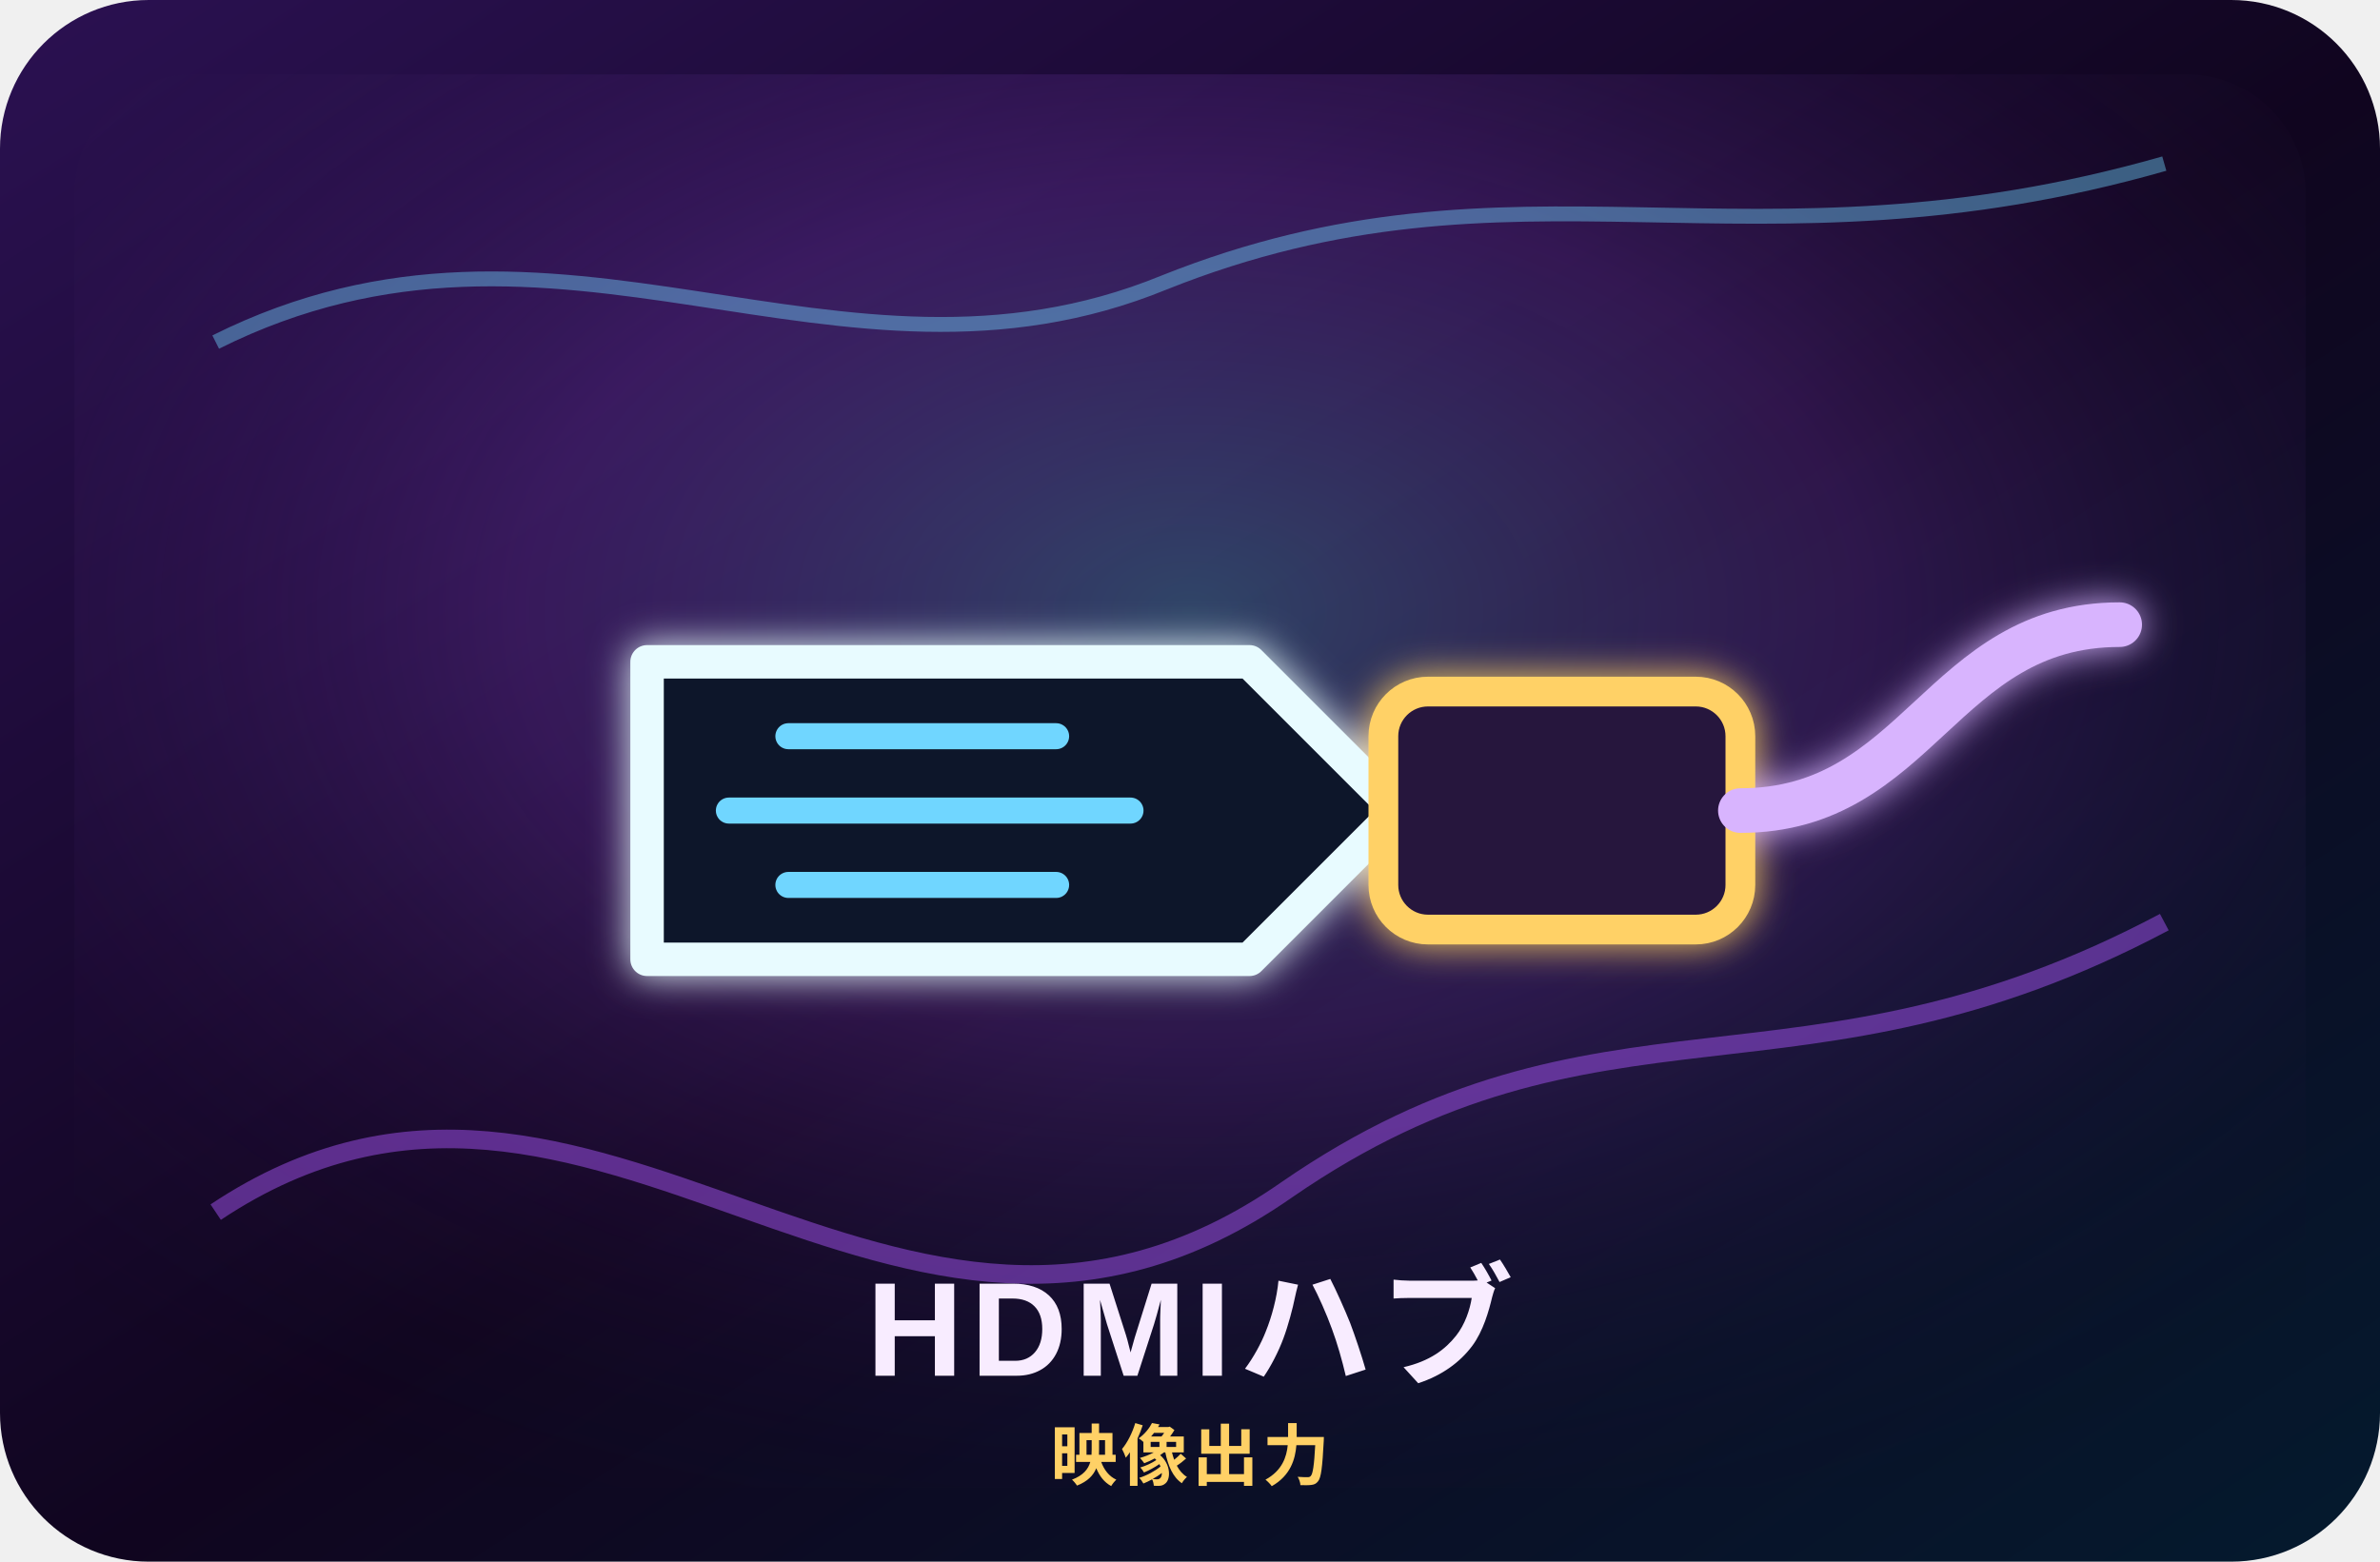
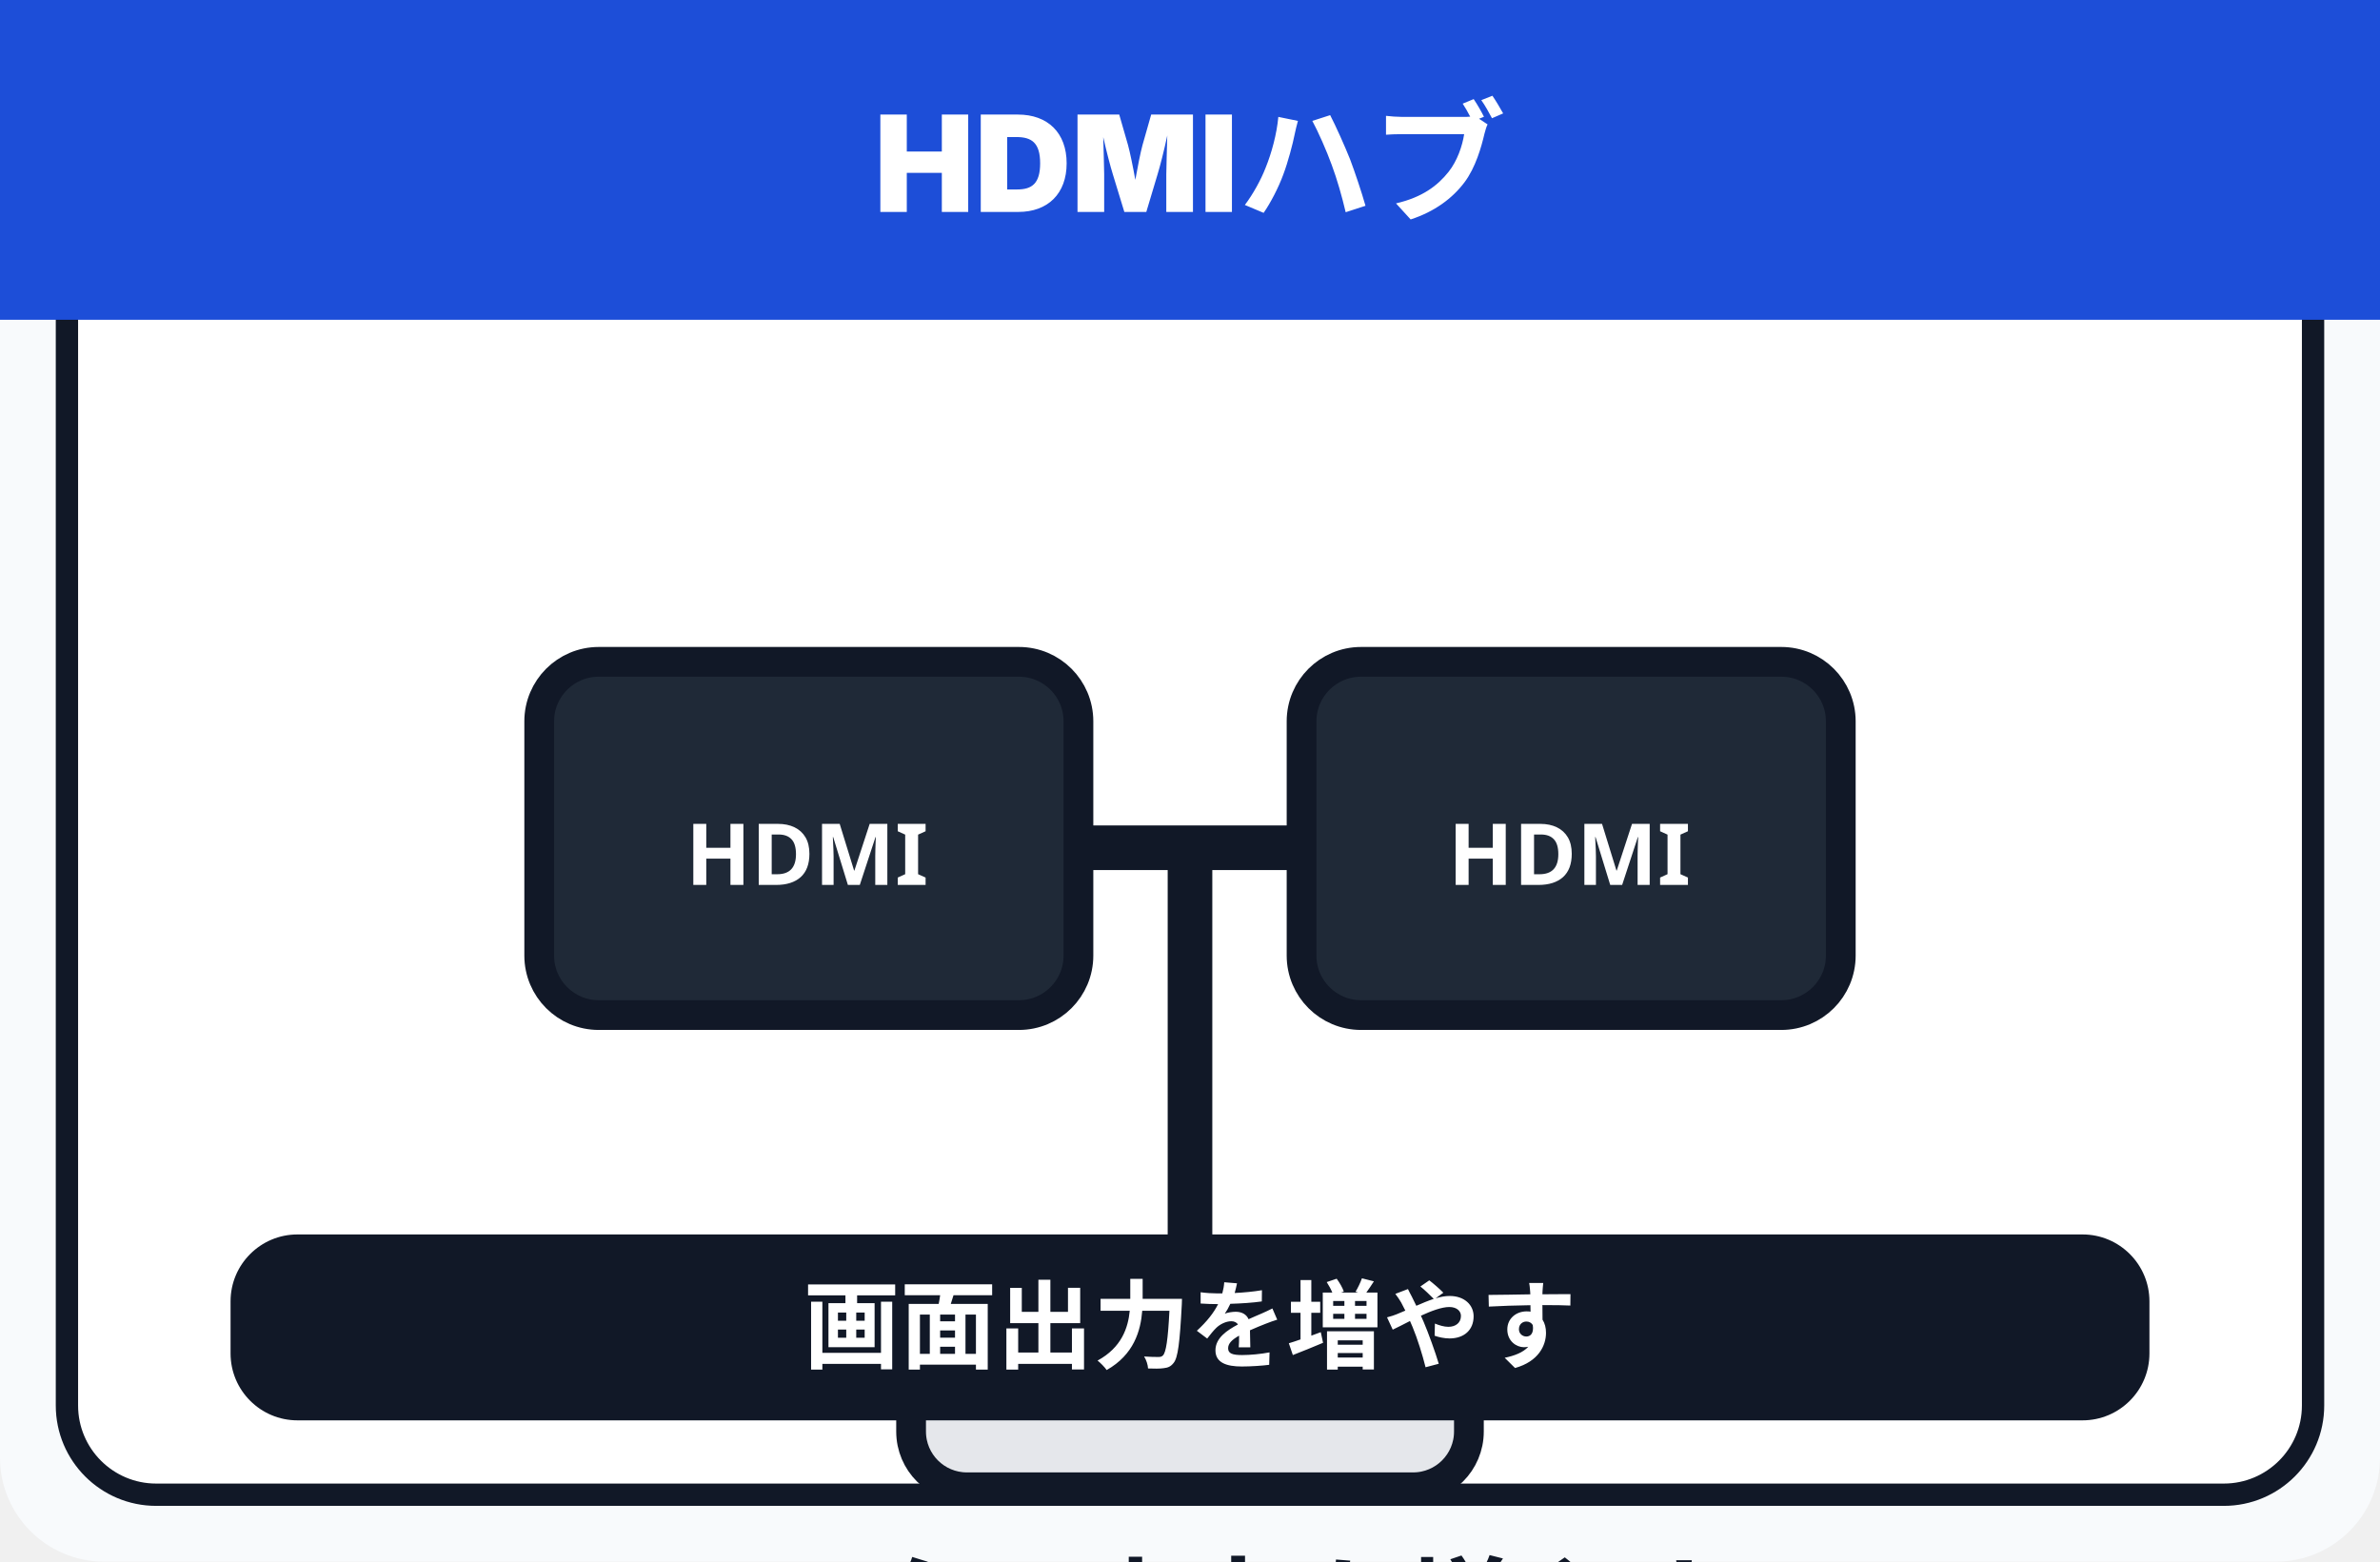
- <svg xmlns="http://www.w3.org/2000/svg" aria-labelledby="title desc" role="img" viewBox="0 0 640 420">
-   <defs>
-     <linearGradient id="bg" x1="0" x2="1" y1="0" y2="1">
-       <stop offset="0" stop-color="#2b1152" />
-       <stop offset=".52" stop-color="#10051f" />
-       <stop offset="1" stop-color="#041a2e" />
-     </linearGradient>
-     <radialGradient id="glow" cx=".50" cy=".38" r=".72">
-       <stop offset="0" stop-color="#70d6ff" stop-opacity=".30" />
-       <stop offset=".42" stop-color="#a855f7" stop-opacity=".20" />
-       <stop offset="1" stop-color="#000000" stop-opacity="0" />
-     </radialGradient>
-     <filter id="softGlow" x="-20%" y="-20%" width="140%" height="140%">
-       <feGaussianBlur stdDeviation="5" result="blur" />
-       <feMerge>
-         <feMergeNode in="blur" />
-         <feMergeNode in="SourceGraphic" />
-       </feMerge>
-     </filter>
-     <style>
-       .main{filter:url(#softGlow)}
-       .label{font-family:-apple-system,BlinkMacSystemFont,'Hiragino Sans','Yu Gothic',Meiryo,Arial,sans-serif;font-weight:900;fill:#f8ecff;text-anchor:middle;letter-spacing:2px}
-       .sub{font-family:-apple-system,BlinkMacSystemFont,'Hiragino Sans','Yu Gothic',Meiryo,Arial,sans-serif;font-weight:800;fill:#ffd166;text-anchor:middle;letter-spacing:1px}
-     </style>
-   </defs>
-   <rect width="640" height="420" rx="40" fill="url(#bg)" />
-   <rect x="20" y="20" width="600" height="380" rx="32" fill="url(#glow)" />
-   <path d="M58 326 C160 258 240 394 346 320 C430 262 484 300 582 248" fill="none" opacity=".48" stroke="#a855f7" stroke-width="5" />
-   <path d="M58 92 C150 46 225 112 313 76 C408 38 470 76 582 44" fill="none" opacity=".42" stroke="#70d6ff" stroke-width="4" />
-   <g class="main" transform="translate(0,0)">
-     <path d="M174 178 H336 L376 218 L336 258 H174 Z" fill="#10172a" stroke="#e8fbff" stroke-width="9" stroke-linejoin="round" />
-     <rect x="372" y="186" width="96" height="64" rx="12" fill="#28123d" stroke="#ffd166" stroke-width="8" />
-     <path d="M196 218 H304 M212 198 H284 M212 238 H284" stroke="#70d6ff" stroke-width="7" stroke-linecap="round" />
-     <path d="M468 218 C516 218 522 168 570 168" fill="none" stroke="#d8b4fe" stroke-width="12" stroke-linecap="round" />
+ <svg xmlns="http://www.w3.org/2000/svg" viewBox="0 0 640 420" role="img" aria-label="HDMIハブ">
+   <rect width="640" height="420" rx="28" fill="#f8fafc" />
+   <rect x="18" y="18" width="604" height="384" rx="24" fill="#ffffff" stroke="#111827" stroke-width="6" />
+   <rect x="0" y="0" width="640" height="86" fill="#1d4ed8" />
+   <text x="320" y="57" text-anchor="middle" font-family="system-ui,-apple-system,BlinkMacSystemFont,'Noto Sans JP',sans-serif" font-size="36" font-weight="900" fill="#ffffff">HDMIハブ</text>
+   <g transform="translate(0,78)">
+     <rect x="145" y="100" width="145" height="95" rx="16" fill="#1f2937" stroke="#111827" stroke-width="8" />
+     <rect x="350" y="100" width="145" height="95" rx="16" fill="#1f2937" stroke="#111827" stroke-width="8" />
+     <path d="M290 150 H350" stroke="#111827" stroke-width="12" />
+     <path d="M320 150 V260" stroke="#111827" stroke-width="12" />
+     <rect x="245" y="260" width="150" height="62" rx="15" fill="#e5e7eb" stroke="#111827" stroke-width="8" />
+     <text x="217" y="160" text-anchor="middle" font-family="system-ui,'Noto Sans JP',sans-serif" font-size="23" font-weight="900" fill="#fff">HDMI</text>
+     <text x="422" y="160" text-anchor="middle" font-family="system-ui,'Noto Sans JP',sans-serif" font-size="23" font-weight="900" fill="#fff">HDMI</text>
+     <text x="320" y="365" text-anchor="middle" font-family="system-ui,'Noto Sans JP',sans-serif" font-size="29" font-weight="900" fill="#111827">モニター出力を増やす</text>
  </g>
-   <text class="label" x="320" y="370" font-size="36">HDMIハブ</text>
-   <text class="sub" x="320" y="398" font-size="18">映像出力</text>
+   <rect x="62" y="332" width="516" height="50" rx="18" fill="#111827" />
+   <text x="320" y="366" text-anchor="middle" font-family="system-ui,-apple-system,BlinkMacSystemFont,'Noto Sans JP',sans-serif" font-size="26" font-weight="900" fill="#ffffff">画面出力を増やす</text>
</svg>
